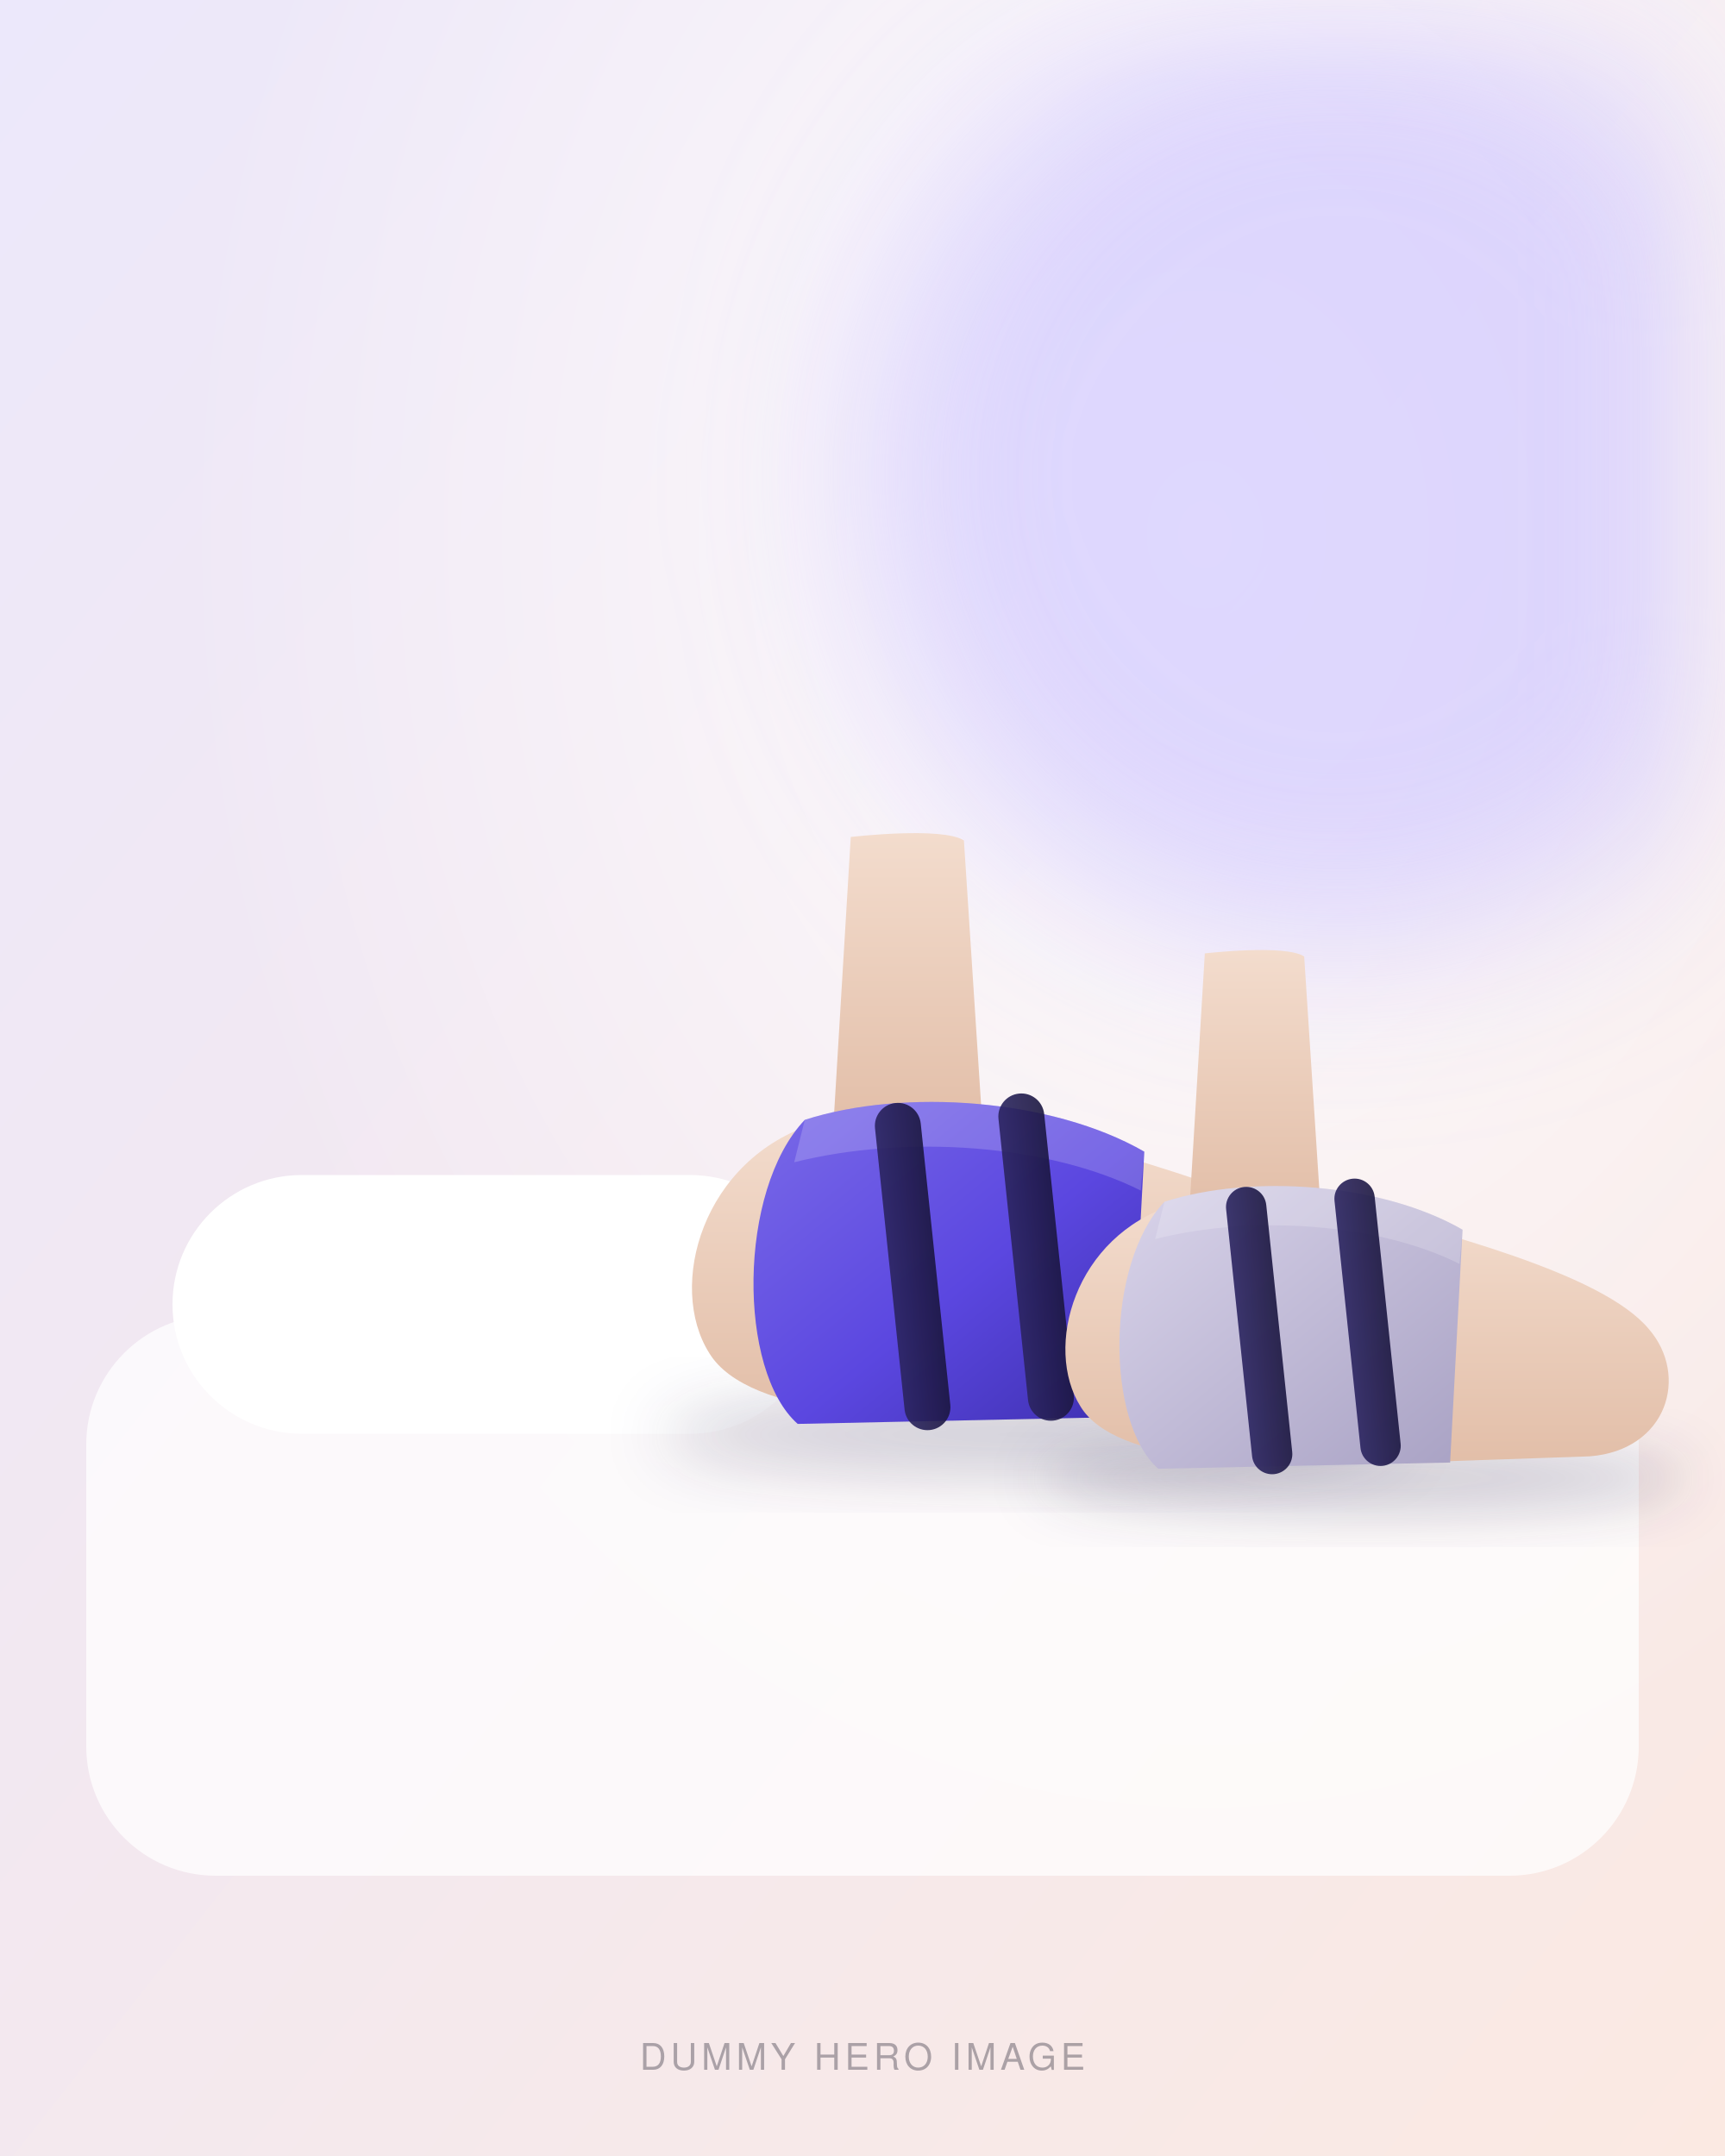
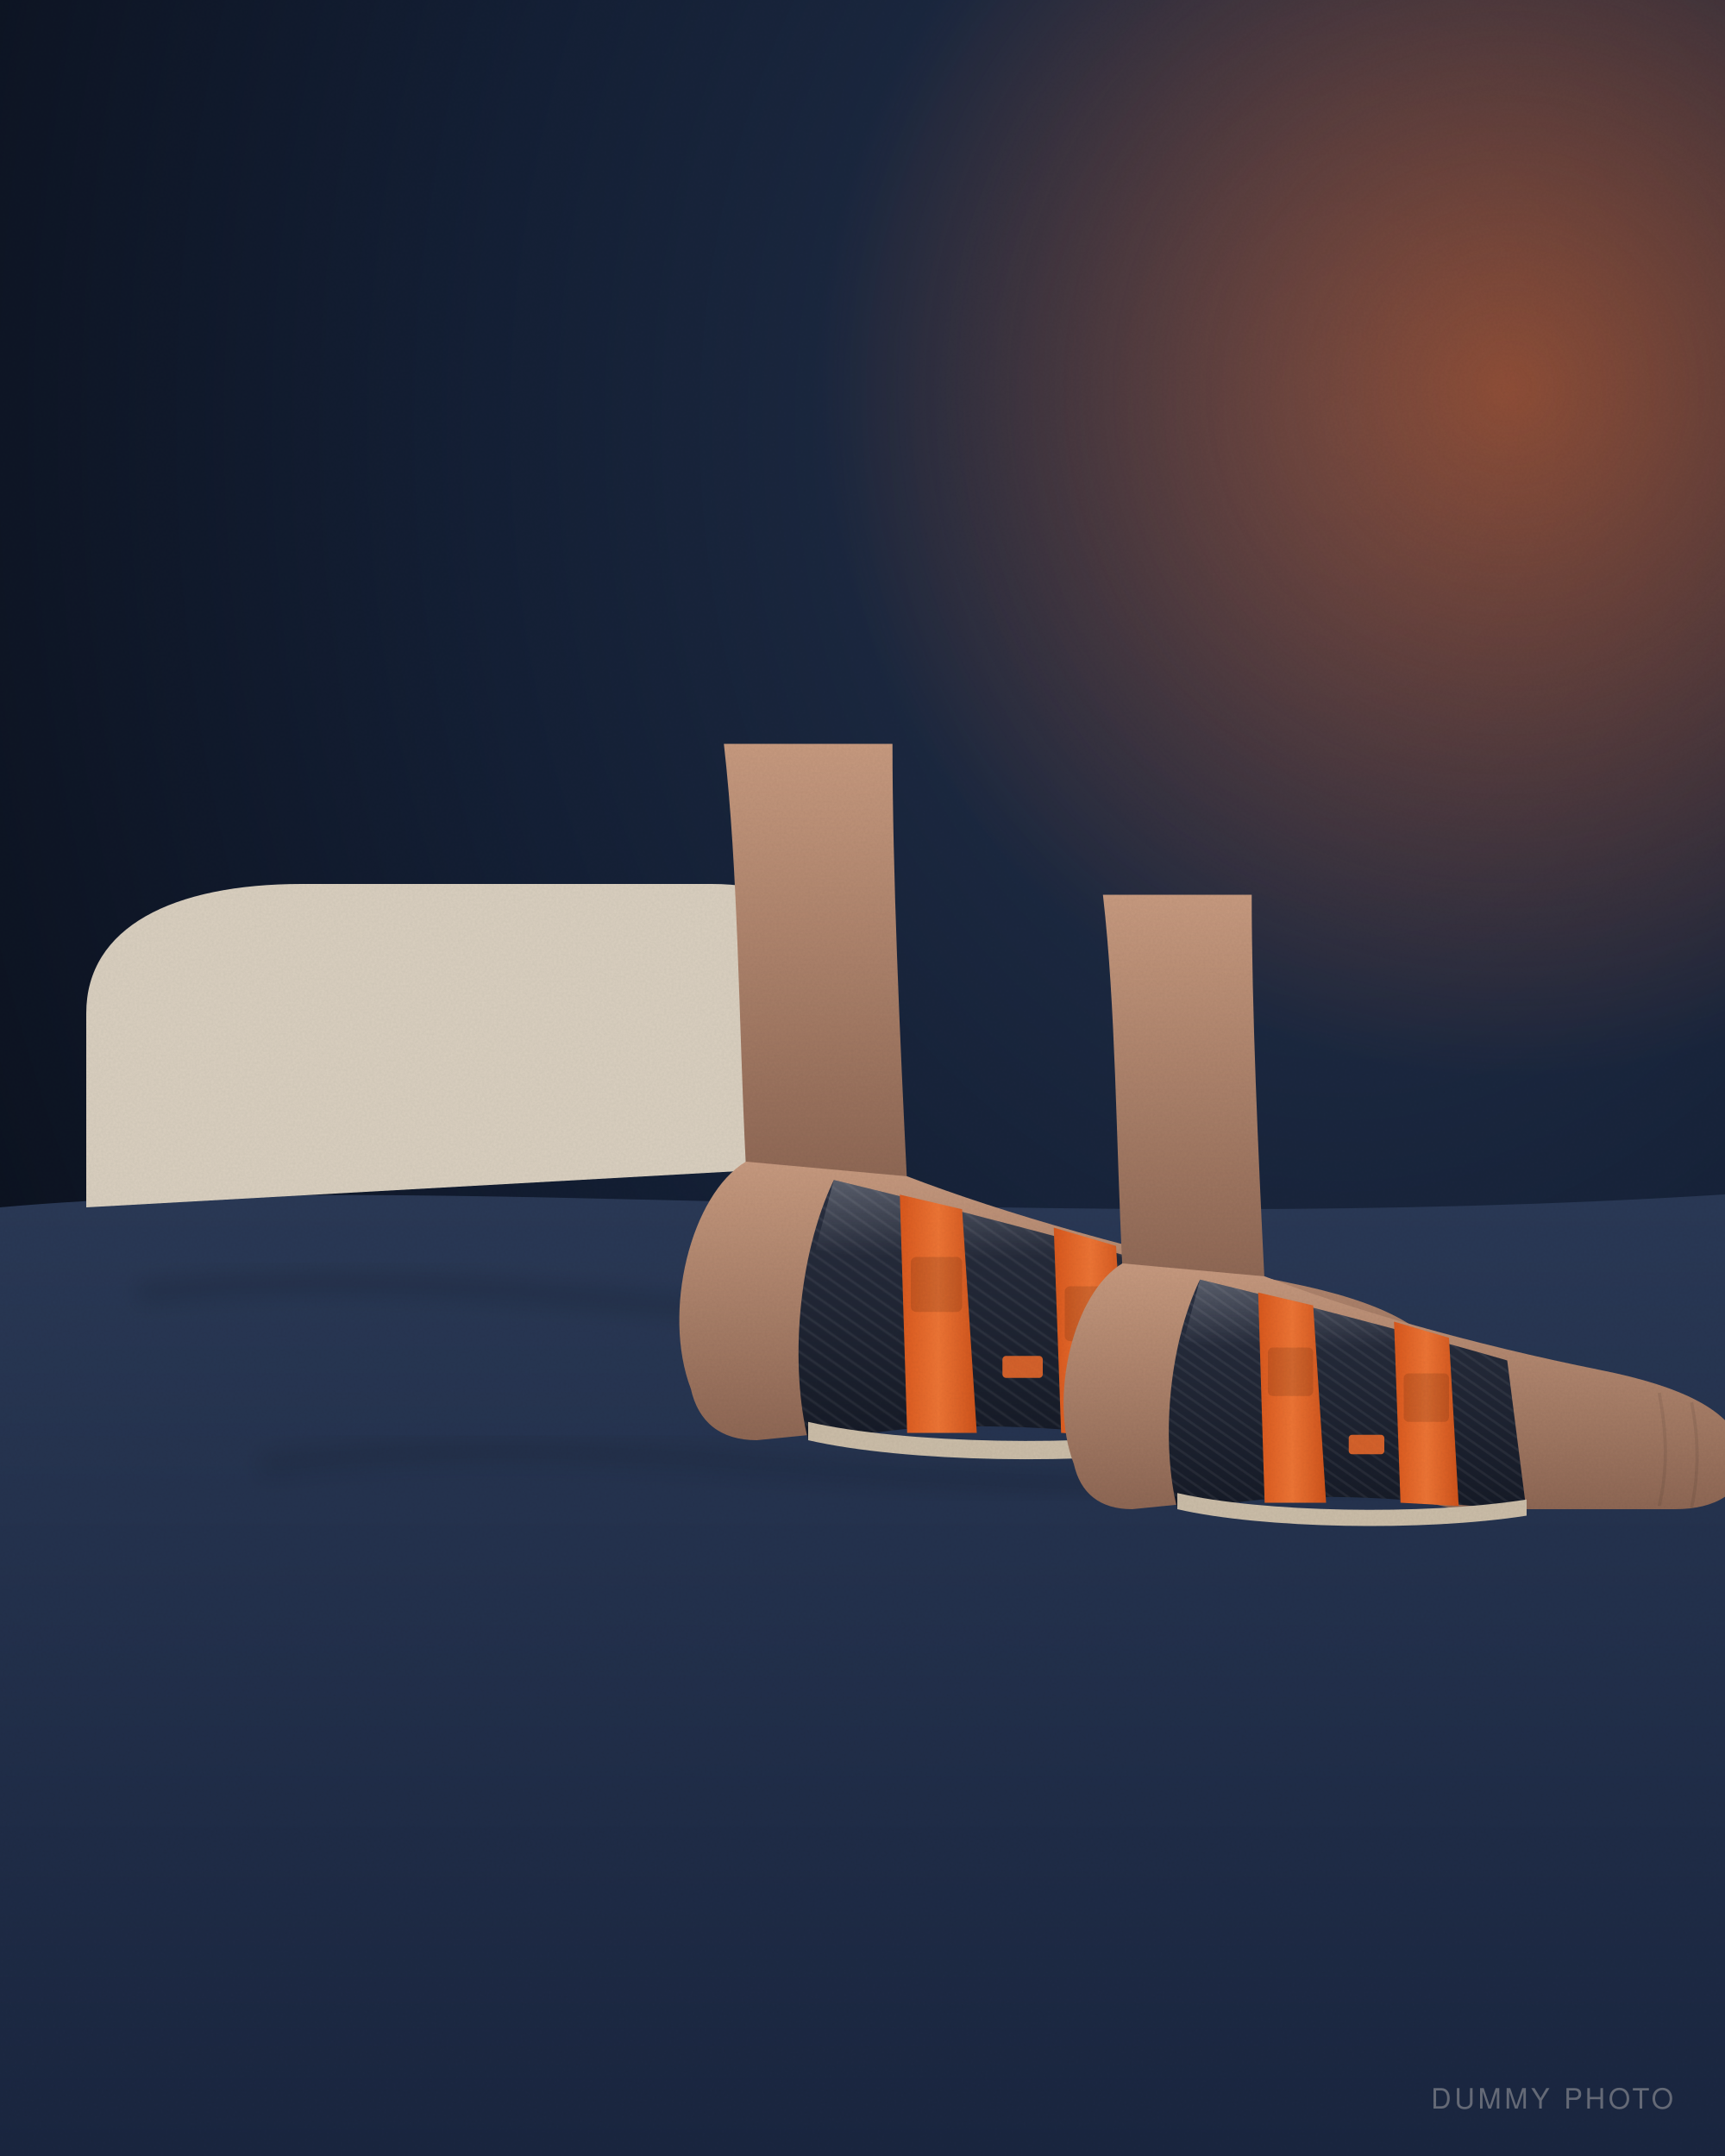
<svg xmlns="http://www.w3.org/2000/svg" viewBox="0 0 800 1000" width="800" height="1000">
  <defs>
-     <linearGradient id="bgA" x1="0" y1="0" x2="1" y2="1">
-       <stop offset="0" stop-color="#ece8fb" />
-       <stop offset="1" stop-color="#fbe9e2" />
+     <radialGradient id="paper" cx=".5" cy=".38" r=".8">
+       <stop offset="0" stop-color="#f1e9dc" />
+       <stop offset=".65" stop-color="#e3d7c4" />
+       <stop offset="1" stop-color="#cdbfa9" />
+     </radialGradient>
+     <radialGradient id="paper2" cx=".5" cy=".35" r=".85">
+       <stop offset="0" stop-color="#ece4d7" />
+       <stop offset="1" stop-color="#c9bba4" />
+     </radialGradient>
+     <radialGradient id="night" cx=".78" cy=".2" r="1">
+       <stop offset="0" stop-color="#25324c" />
+       <stop offset=".5" stop-color="#142036" />
+       <stop offset="1" stop-color="#090e19" />
+     </radialGradient>
+     <radialGradient id="lamp" cx=".5" cy=".5" r=".5">
+       <stop offset="0" stop-color="#e8682a" stop-opacity=".55" />
+       <stop offset="1" stop-color="#e8682a" stop-opacity="0" />
+     </radialGradient>
+     <linearGradient id="skin" x1="0" y1="0" x2="0" y2="1">
+       <stop offset="0" stop-color="#ecccb2" />
+       <stop offset="1" stop-color="#cf9f80" />
    </linearGradient>
-     <linearGradient id="bgB" x1="0" y1="0" x2="0" y2="1">
-       <stop offset="0" stop-color="#f3f1fa" />
-       <stop offset="1" stop-color="#e3def4" />
+     <linearGradient id="skinNight" x1="0" y1="0" x2="0" y2="1">
+       <stop offset="0" stop-color="#c79a7f" />
+       <stop offset="1" stop-color="#8e6754" />
    </linearGradient>
-     <linearGradient id="bgC" x1="0" y1="0" x2="1" y2="1">
-       <stop offset="0" stop-color="#2a2348" />
-       <stop offset="1" stop-color="#14112a" />
-     </linearGradient>
-     <linearGradient id="skin" x1="0" y1="0" x2="0" y2="1">
-       <stop offset="0" stop-color="#f3dccd" />
-       <stop offset="1" stop-color="#e2bea8" />
-     </linearGradient>
-     <linearGradient id="wrap" x1="0" y1="0" x2="1" y2="1">
-       <stop offset="0" stop-color="#7a6ae8" />
-       <stop offset=".55" stop-color="#5b47e0" />
-       <stop offset="1" stop-color="#3d2fae" />
-     </linearGradient>
-     <linearGradient id="wrap2" x1="0" y1="0" x2="1" y2="1">
-       <stop offset="0" stop-color="#d9d4ea" />
-       <stop offset="1" stop-color="#a9a2c4" />
+     <linearGradient id="knit" x1="0" y1="0" x2="0" y2="1">
+       <stop offset="0" stop-color="#2b3142" />
+       <stop offset="1" stop-color="#151a26" />
    </linearGradient>
    <linearGradient id="strap" x1="0" y1="0" x2="1" y2="0">
-       <stop offset="0" stop-color="#2b2460" />
-       <stop offset="1" stop-color="#1b1640" />
+       <stop offset="0" stop-color="#d9581d" />
+       <stop offset=".5" stop-color="#ee7535" />
+       <stop offset="1" stop-color="#cf531b" />
    </linearGradient>
-     <radialGradient id="glow" cx=".7" cy=".25" r=".6">
-       <stop offset="0" stop-color="#ffffff" stop-opacity=".9" />
-       <stop offset="1" stop-color="#ffffff" stop-opacity="0" />
-     </radialGradient>
-     <filter id="soft" x="-50%" y="-50%" width="200%" height="200%">
-       <feGaussianBlur stdDeviation="18" />
+     <linearGradient id="sheet" x1="0" y1="0" x2="0" y2="1">
+       <stop offset="0" stop-color="#2a3956" />
+       <stop offset="1" stop-color="#1a2640" />
+     </linearGradient>
+     <linearGradient id="sheetLight" x1="0" y1="0" x2="0" y2="1">
+       <stop offset="0" stop-color="#ffffff" />
+       <stop offset="1" stop-color="#e6ddd0" />
+     </linearGradient>
+     <linearGradient id="hl" x1="0" y1="0" x2="0" y2="1">
+       <stop offset="0" stop-color="#fff" stop-opacity=".22" />
+       <stop offset=".5" stop-color="#fff" stop-opacity="0" />
+     </linearGradient>
+     <pattern id="knitTex" width="6" height="6" patternUnits="userSpaceOnUse" patternTransform="rotate(35)">
+       <path d="M0 3h6" stroke="#ffffff" stroke-opacity=".06" stroke-width="1.4" />
+     </pattern>
+     <pattern id="foamTex" width="10" height="10" patternUnits="userSpaceOnUse">
+       <circle cx="3" cy="3" r="1.1" fill="#000" fill-opacity=".07" />
+       <circle cx="8" cy="7" r=".8" fill="#000" fill-opacity=".05" />
+     </pattern>
+     <filter id="blur" x="-50%" y="-50%" width="200%" height="200%">
+       <feGaussianBlur stdDeviation="14" />
    </filter>
-     <filter id="softer" x="-50%" y="-50%" width="200%" height="200%">
-       <feGaussianBlur stdDeviation="40" />
+     <filter id="blurS" x="-50%" y="-50%" width="200%" height="200%">
+       <feGaussianBlur stdDeviation="5" />
+     </filter>
+     <filter id="grain">
+       <feTurbulence type="fractalNoise" baseFrequency=".9" numOctaves="2" stitchTiles="stitch" />
+       <feColorMatrix values="0 0 0 0 0  0 0 0 0 0  0 0 0 0 0  0 0 0 .05 0" />
    </filter>
  </defs>
-   <rect width="800" height="1000" fill="url(#bgA)" />
-   <rect width="800" height="1000" fill="url(#glow)" />
-   <circle cx="620" cy="220" r="220" fill="#c9bfff" opacity=".6" filter="url(#softer)" />
-   <rect x="40" y="610" width="720" height="260" rx="60" fill="#fff" opacity=".75" />
-   <rect x="80" y="545" width="300" height="120" rx="60" fill="#fff" />
-   <g transform="translate(470 585) scale(0.82)">
-     <ellipse cx="10" cy="98" rx="210" ry="22" fill="#2a2150" opacity=".22" filter="url(#soft)" />
-     <path d="M-92 -240 C-92 -240 -40 -246 -28 -238 L-18 -84 L-102 -74 Z" fill="url(#skin)" />
-     <path d="M-112 -78 C-176 -58 -196 14 -172 52 C-150 88 -60 92 40 88 L156 84 C206 80 220 32 194 2 C164 -34 62 -60 -20 -82 Z" fill="url(#skin)" />
-     <path d="M-118 -80 C-62 -98 22 -92 74 -62 L66 88 L-122 92 C-156 62 -156 -40 -118 -80 Z" fill="url(#wrap)" />
-     <path d="M-118 -80 C-62 -98 22 -92 74 -62 L72 -40 C20 -66 -60 -72 -124 -56 Z" fill="#fff" opacity=".18" />
-     <rect x="-70" y="-96" width="26" height="186" rx="13" fill="url(#strap)" transform="rotate(-6)" opacity=".9" />
-     <rect x="0" y="-94" width="26" height="186" rx="13" fill="url(#strap)" transform="rotate(-6)" opacity=".9" />
+   <rect width="800" height="1000" fill="url(#night)" />
+   <circle cx="700" cy="180" r="320" fill="url(#lamp)" />
+   <path d="M0 560 C200.0 542 480.0 574 800 554 L800 1000 L0 1000 Z" fill="url(#sheet)" />
+   <path d="M64.0 600 C240.0 580 360.0 630 560.0 608" stroke="#000" stroke-opacity=".12" stroke-width="10" fill="none" filter="url(#blurS)" />
+   <path d="M120.0 680 C320.0 655 440 710 720.0 678" stroke="#000" stroke-opacity=".1" stroke-width="12" fill="none" filter="url(#blurS)" />
+   <path d="M40 470 C40 430 80 410 140 410 L330 410 C380 410 400 440 400 470 L400 540 L40 560 Z" fill="#d9cfbf" />
+   <g transform="translate(470 600) scale(0.85 0.85)">
+     <path d="M-158 -300 C-150 -230 -150 -150 -146 -70 L-58 -60 C-62 -140 -66 -230 -66 -300 Z" fill="url(#skinNight)" />
+     <path d="M-176 52 C-192 10 -176 -54 -146 -72 L-58 -64 C-6 -44 70 -22 150 -6 C200 4 236 20 238 48 C240 70 220 80 196 80 L60 80 C20 70 -20 66 -60 72 L-140 80 C-160 80 -172 70 -176 52 Z" fill="url(#skinNight)" />
+     <path d="M186 8 C190 30 192 52 186 78 M206 14 C210 34 211 56 206 79" stroke="#000" stroke-opacity=".08" stroke-width="2" fill="none" />
+     <path d="M-98 -62 C-40 -48 30 -30 92 -12 L104 82 C40 74 -10 70 -60 74 L-112 80 C-122 40 -118 -20 -98 -62 Z" fill="url(#knit)" />
+     <path d="M-98 -62 C-40 -48 30 -30 92 -12 L104 82 C40 74 -10 70 -60 74 L-112 80 C-122 40 -118 -20 -98 -62 Z" fill="url(#knitTex)" />
+     <path d="M-98 -62 C-40 -48 30 -30 92 -12 L96 22 C30 2 -40 -14 -108 -24 Z" fill="url(#hl)" />
+     <path d="M-62 -54 L-28 -46 L-20 76 L-58 76 Z" fill="url(#strap)" />
+     <path d="M22 -36 L56 -26 L62 78 L26 76 Z" fill="url(#strap)" />
+     <rect x="-56" y="-20" width="28" height="30" rx="3" fill="#000" opacity=".12" />
+     <rect x="28" y="-4" width="28" height="30" rx="3" fill="#000" opacity=".12" />
+     <path d="M-112 80 C-60 92 40 94 104 84 L104 74 C40 84 -60 82 -112 70 Z" fill="#cbbda8" />
+     <rect x="-6" y="34" width="22" height="12" rx="2" fill="#e8682a" opacity=".9" />
  </g>
-   <g transform="translate(625 615) scale(0.72)">
-     <ellipse cx="10" cy="98" rx="210" ry="22" fill="#2a2150" opacity=".22" filter="url(#soft)" />
-     <path d="M-92 -240 C-92 -240 -40 -246 -28 -238 L-18 -84 L-102 -74 Z" fill="url(#skin)" />
-     <path d="M-112 -78 C-176 -58 -196 14 -172 52 C-150 88 -60 92 40 88 L156 84 C206 80 220 32 194 2 C164 -34 62 -60 -20 -82 Z" fill="url(#skin)" />
-     <path d="M-118 -80 C-62 -98 22 -92 74 -62 L66 88 L-122 92 C-156 62 -156 -40 -118 -80 Z" fill="url(#wrap2)" />
-     <path d="M-118 -80 C-62 -98 22 -92 74 -62 L72 -40 C20 -66 -60 -72 -124 -56 Z" fill="#fff" opacity=".18" />
-     <rect x="-70" y="-96" width="26" height="186" rx="13" fill="url(#strap)" transform="rotate(-6)" opacity=".9" />
-     <rect x="0" y="-94" width="26" height="186" rx="13" fill="url(#strap)" transform="rotate(-6)" opacity=".9" />
+   <g transform="translate(630 640) scale(0.75 0.75)">
+     <path d="M-158 -300 C-150 -230 -150 -150 -146 -70 L-58 -60 C-62 -140 -66 -230 -66 -300 Z" fill="url(#skinNight)" />
+     <path d="M-176 52 C-192 10 -176 -54 -146 -72 L-58 -64 C-6 -44 70 -22 150 -6 C200 4 236 20 238 48 C240 70 220 80 196 80 L60 80 C20 70 -20 66 -60 72 L-140 80 C-160 80 -172 70 -176 52 Z" fill="url(#skinNight)" />
+     <path d="M186 8 C190 30 192 52 186 78 M206 14 C210 34 211 56 206 79" stroke="#000" stroke-opacity=".08" stroke-width="2" fill="none" />
+     <path d="M-98 -62 C-40 -48 30 -30 92 -12 L104 82 C40 74 -10 70 -60 74 L-112 80 C-122 40 -118 -20 -98 -62 Z" fill="url(#knit)" />
+     <path d="M-98 -62 C-40 -48 30 -30 92 -12 L104 82 C40 74 -10 70 -60 74 L-112 80 C-122 40 -118 -20 -98 -62 Z" fill="url(#knitTex)" />
+     <path d="M-98 -62 C-40 -48 30 -30 92 -12 L96 22 C30 2 -40 -14 -108 -24 Z" fill="url(#hl)" />
+     <path d="M-62 -54 L-28 -46 L-20 76 L-58 76 Z" fill="url(#strap)" />
+     <path d="M22 -36 L56 -26 L62 78 L26 76 Z" fill="url(#strap)" />
+     <rect x="-56" y="-20" width="28" height="30" rx="3" fill="#000" opacity=".12" />
+     <rect x="28" y="-4" width="28" height="30" rx="3" fill="#000" opacity=".12" />
+     <path d="M-112 80 C-60 92 40 94 104 84 L104 74 C40 84 -60 82 -112 70 Z" fill="#cbbda8" />
+     <rect x="-6" y="34" width="22" height="12" rx="2" fill="#e8682a" opacity=".9" />
  </g>
-   <text x="400.0" y="960" font-family="Helvetica,Arial,sans-serif" font-size="17" letter-spacing="2" fill="#1d1b2c" fill-opacity=".35" text-anchor="middle">DUMMY HERO IMAGE</text>
+   <text x="776" y="978" font-family="Helvetica,Arial,sans-serif" font-size="13" letter-spacing="1.5" fill="#f3ede3" fill-opacity=".35" text-anchor="end">DUMMY PHOTO</text>
+   <rect width="800" height="1000" filter="url(#grain)" />
</svg>
